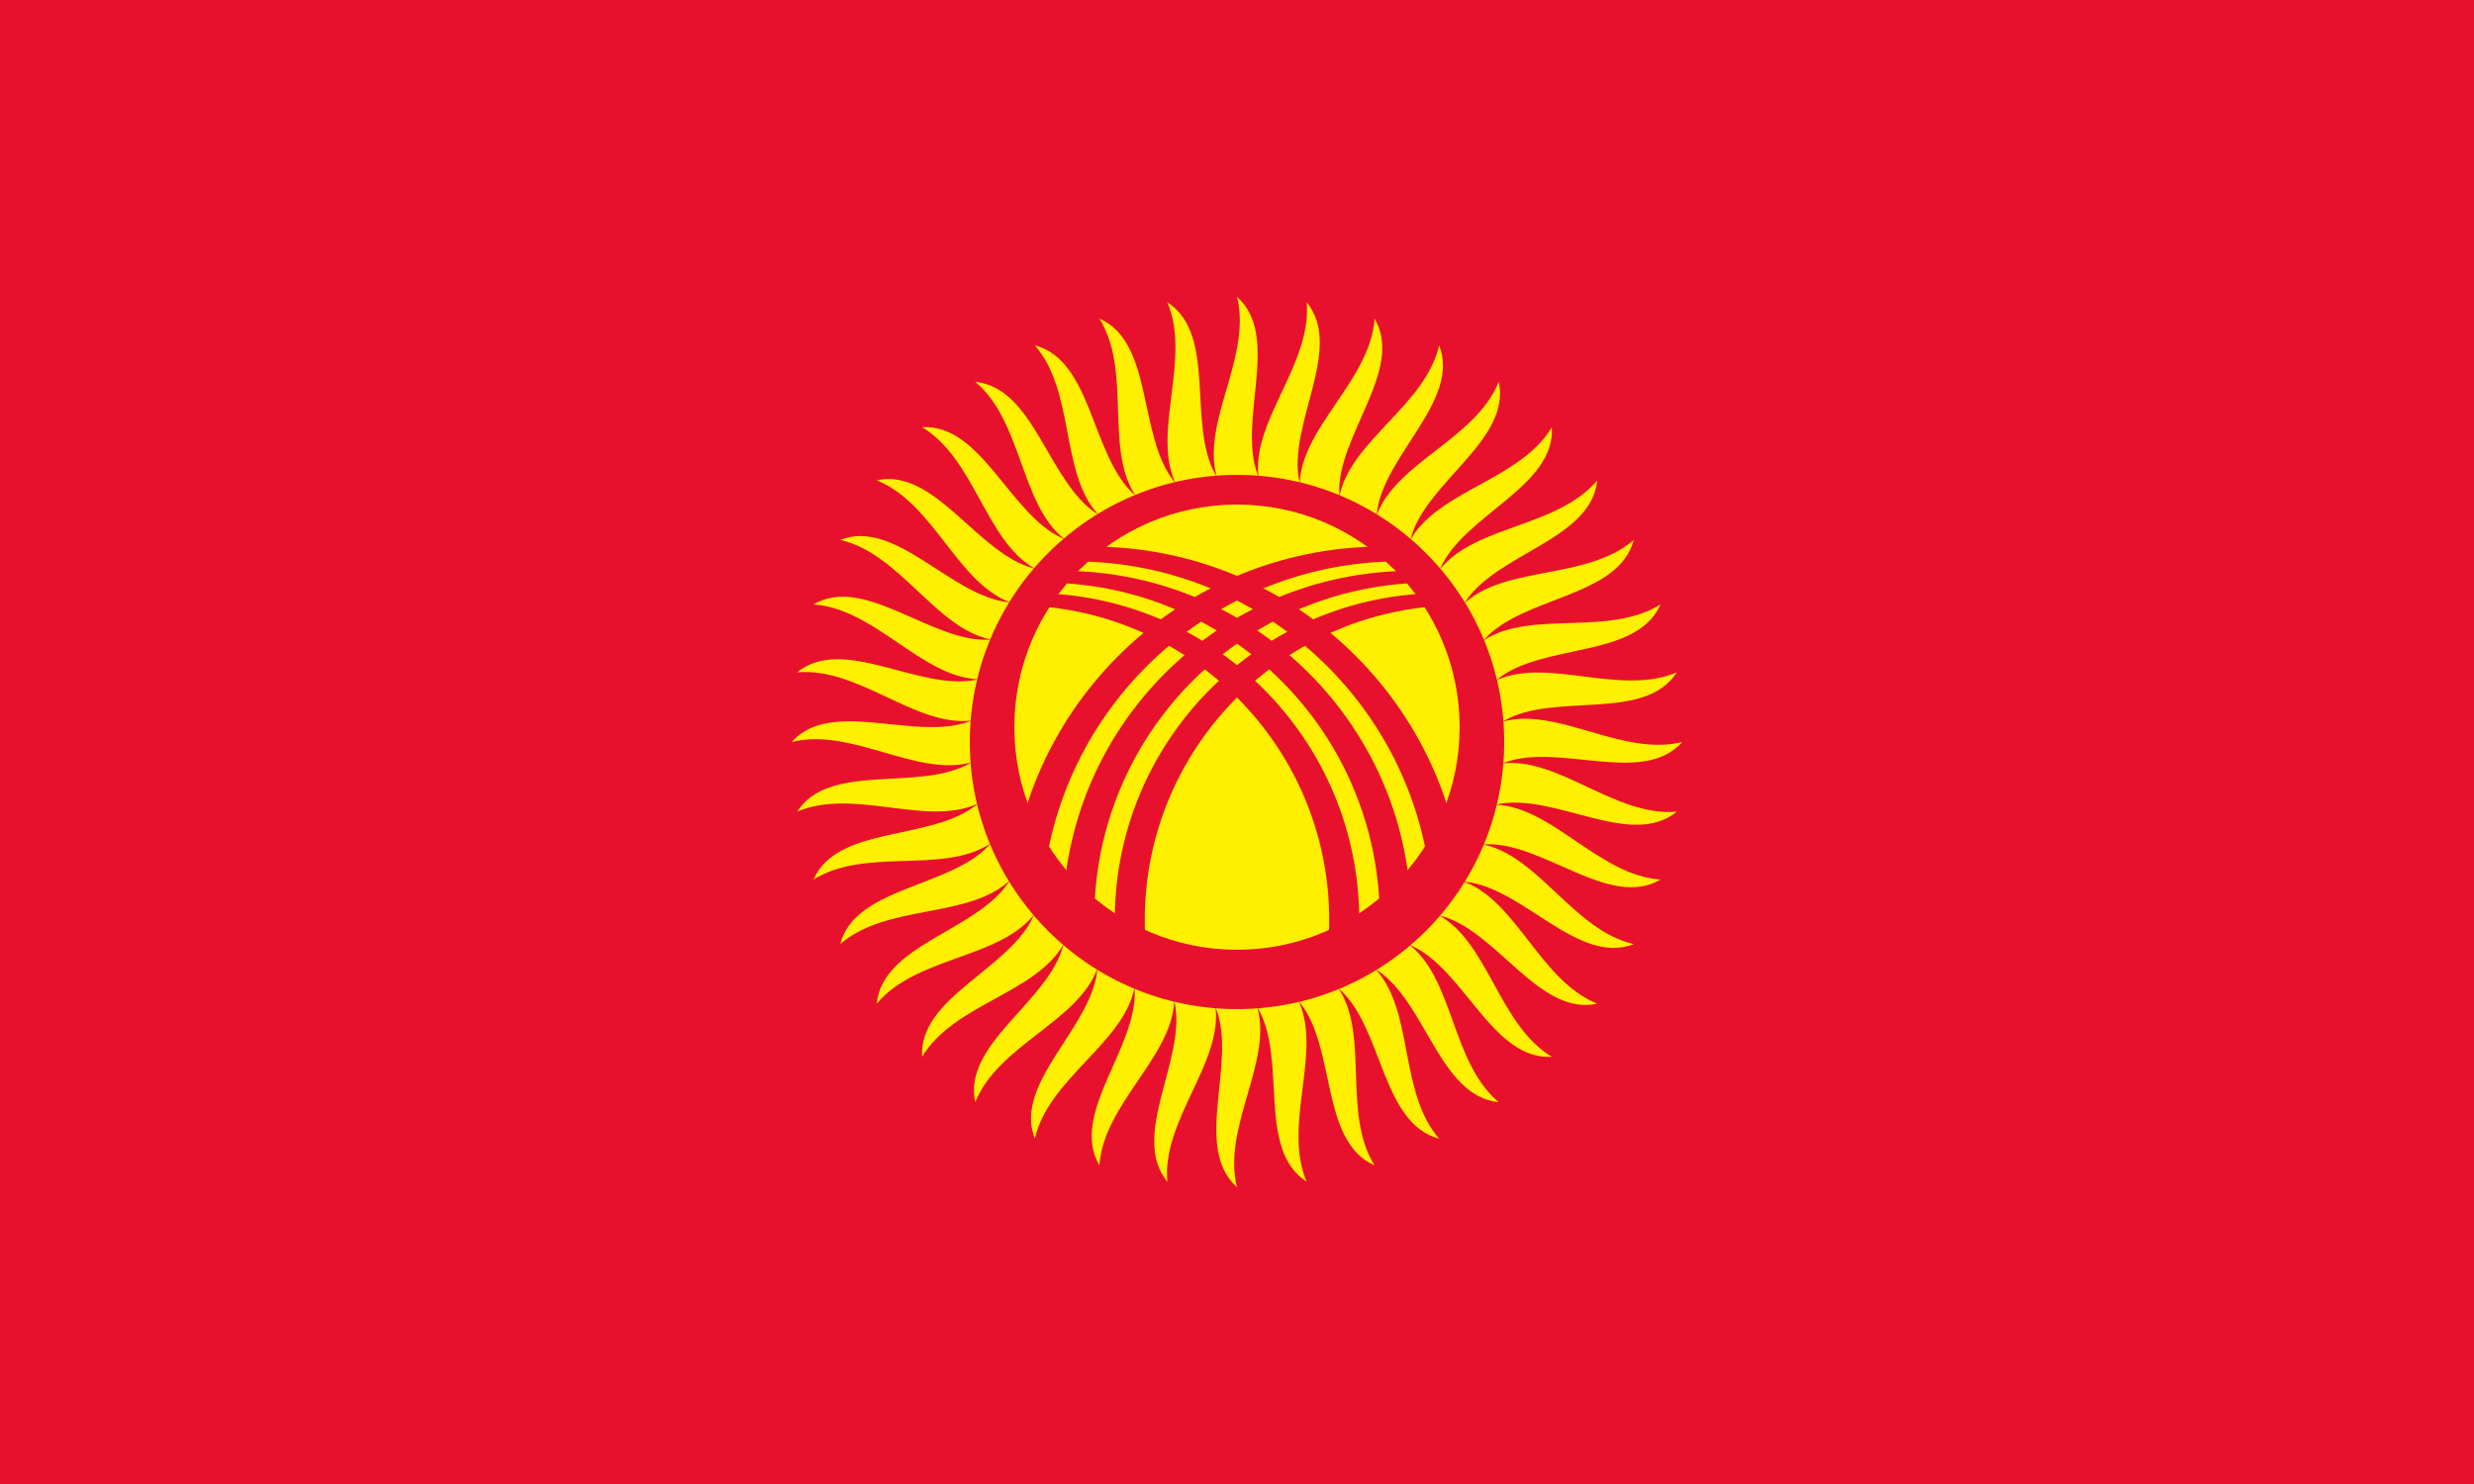
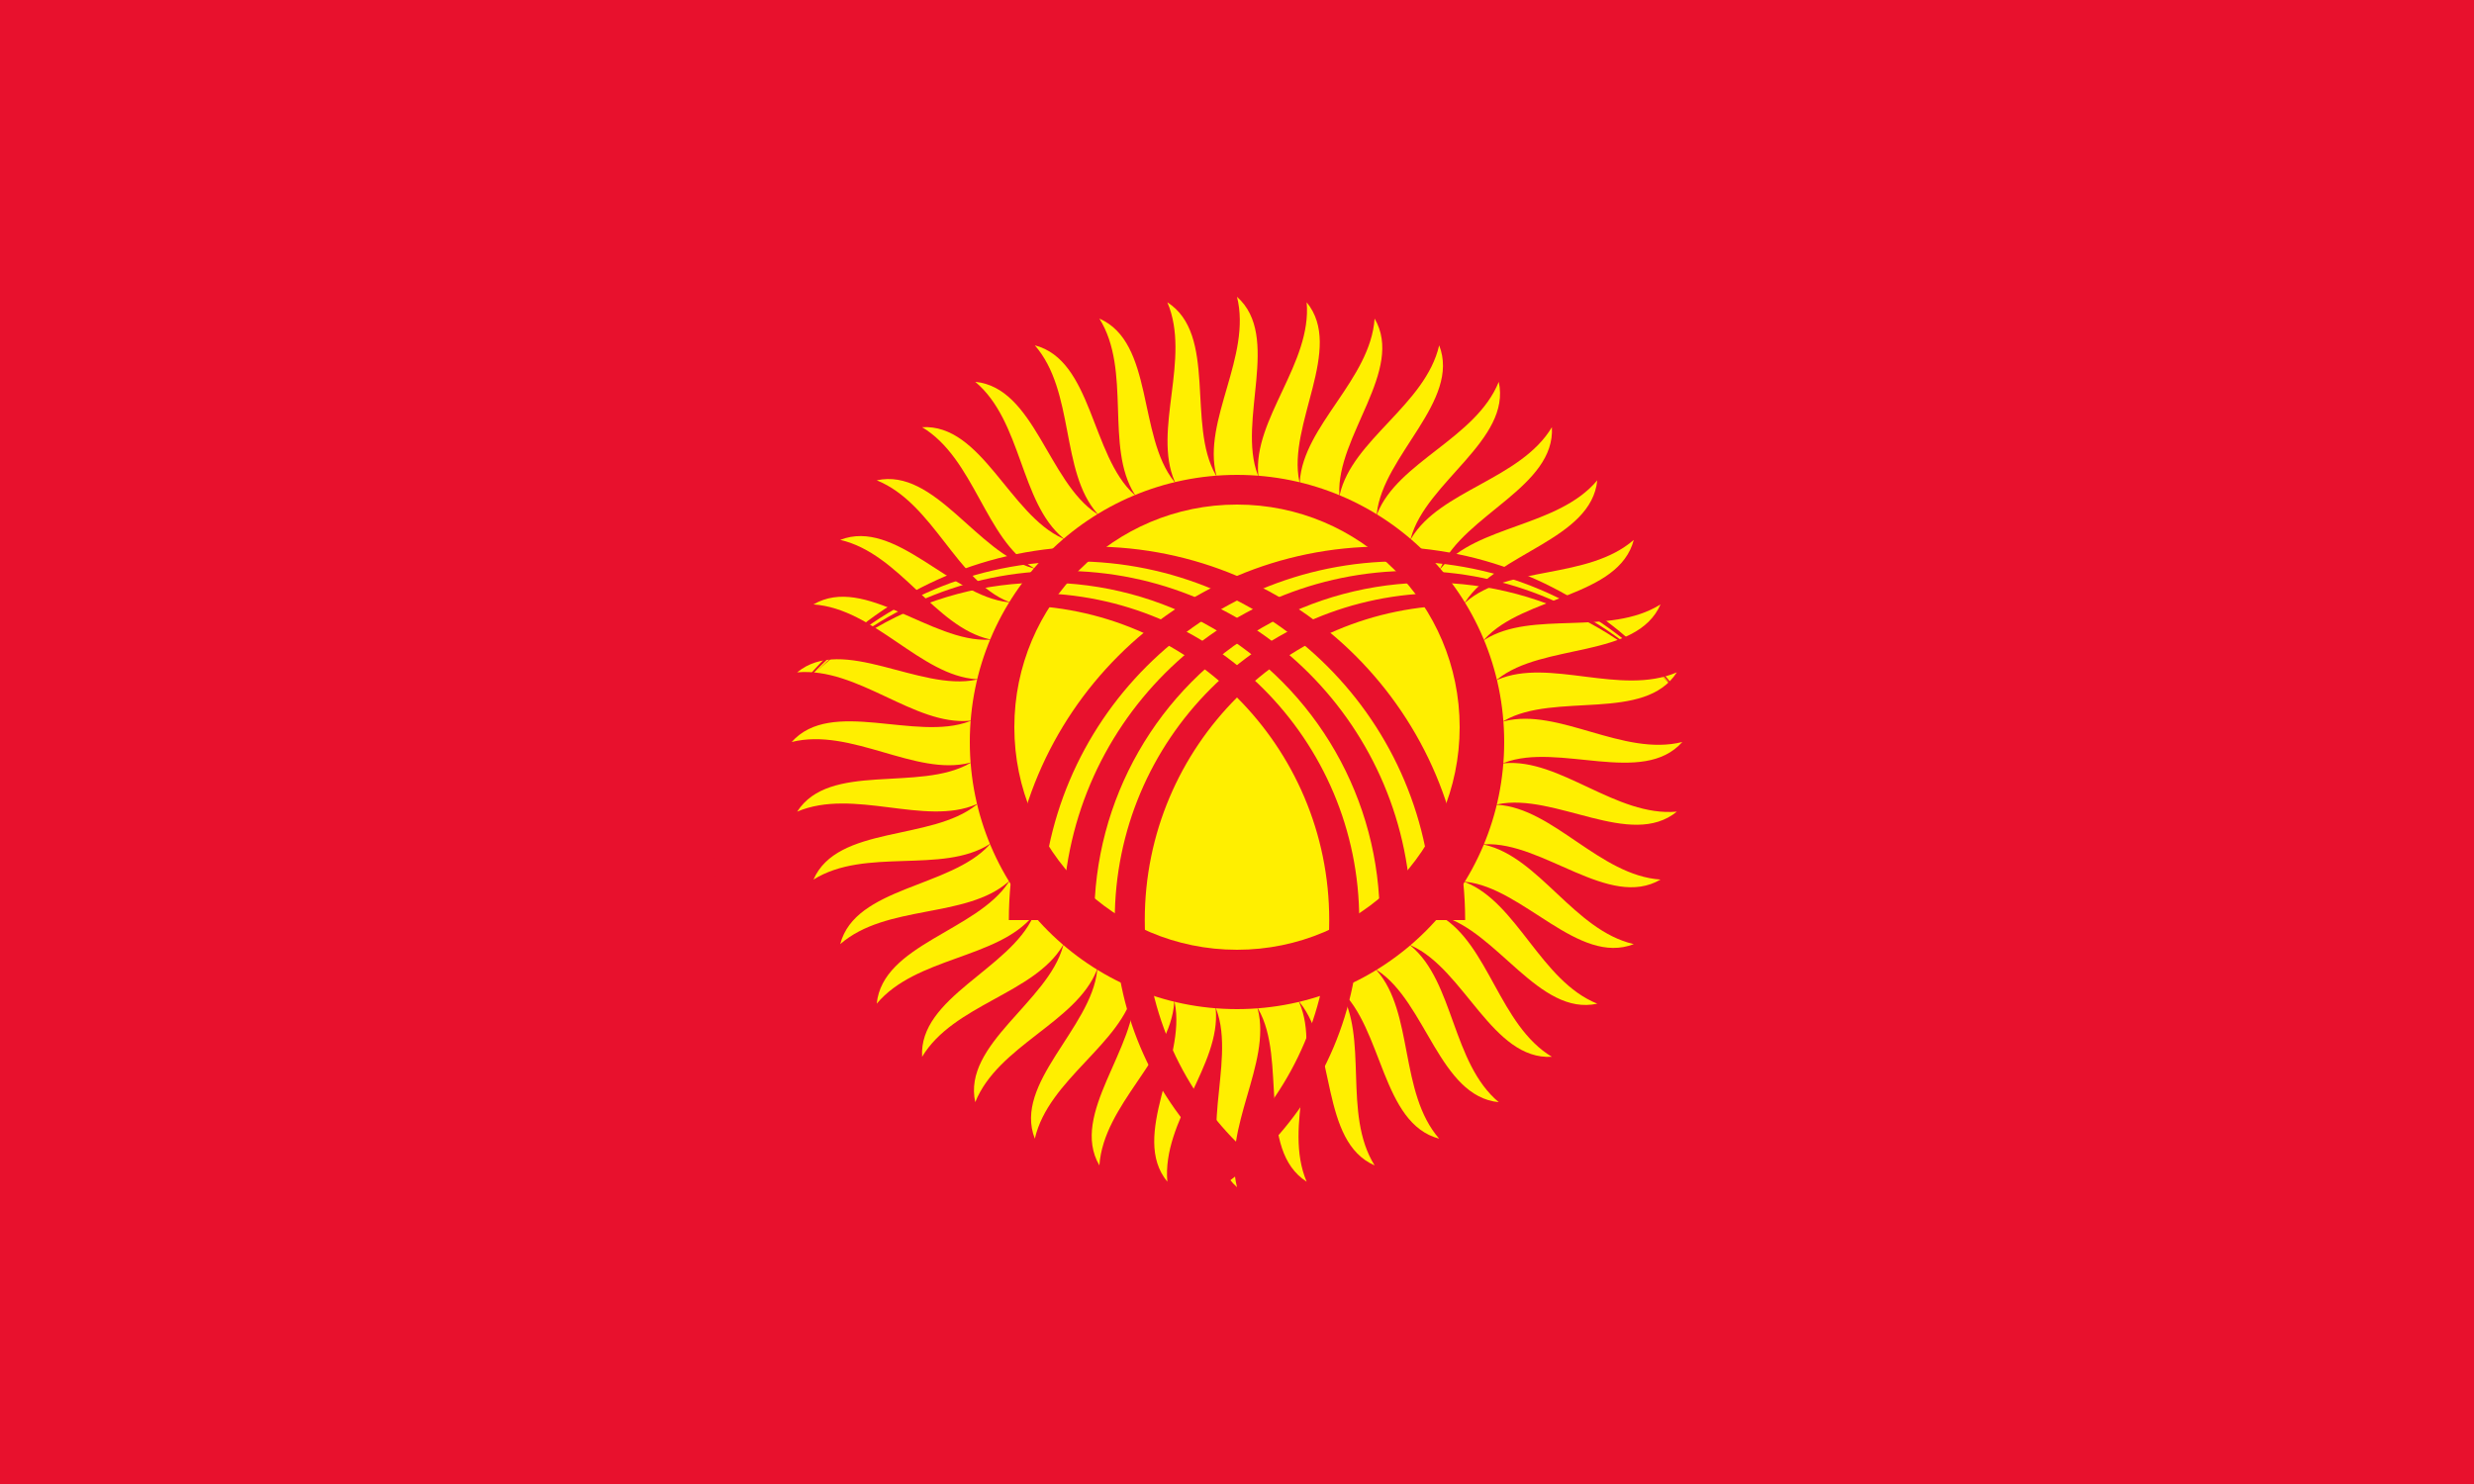
<svg xmlns="http://www.w3.org/2000/svg" xmlns:xlink="http://www.w3.org/1999/xlink" width="750" height="450" viewBox="0 0 250 150">
  <clipPath id="c">
    <circle r="25" />
  </clipPath>
  <rect width="250" height="150" fill="#e8112d" />
  <g transform="translate(125,75)">
    <g id="r20" transform="scale(0.25)">
      <g id="r4">
        <path id="r1" d="m-8.4,108c8.4,22 -9.6,56 8.4,72c-6,-24 14-50 8.4,-72s-25.2,-22 -16.8,0z" fill="#ffef00" />
        <use xlink:href="#r1" transform="rotate(90)" />
        <use xlink:href="#r1" transform="rotate(180)" />
        <use xlink:href="#r1" transform="rotate(270)" />
      </g>
      <use xlink:href="#r4" transform="rotate(18)" />
      <use xlink:href="#r4" transform="rotate(36)" />
      <use xlink:href="#r4" transform="rotate(54)" />
      <use xlink:href="#r4" transform="rotate(72)" />
    </g>
    <use xlink:href="#r20" transform="rotate(9)" />
    <circle r="27" fill="#e8112d" />
    <circle cy="-1.5" r="22.5" fill="#ffef00" />
-     <g id="x" fill="#e8112d" clip-path="url(#c)">
+     <g id="x" fill="#e8112d" clip-path="urlES(#c)">
      <path d="M-23.055,18a37.755,37.755 0 1,1 75.51,0H52.76a36.26,36.26 0 1,0 -72.521,0z" />
      <path d="M-17.601,18a35.301,35.301 0 1,1 70.602,0H53.425a33.925,33.925 0 1,0 -67.849,0z" />
      <path d="M20.7,-15.052a33.052,33.052 0 1,0 0,66.105L22.5,49.82a31.82,31.82 0 1,1 0,-63.64z" />
    </g>
    <use xlink:href="#x" transform="scale(-1,1)" />
  </g>
</svg>
